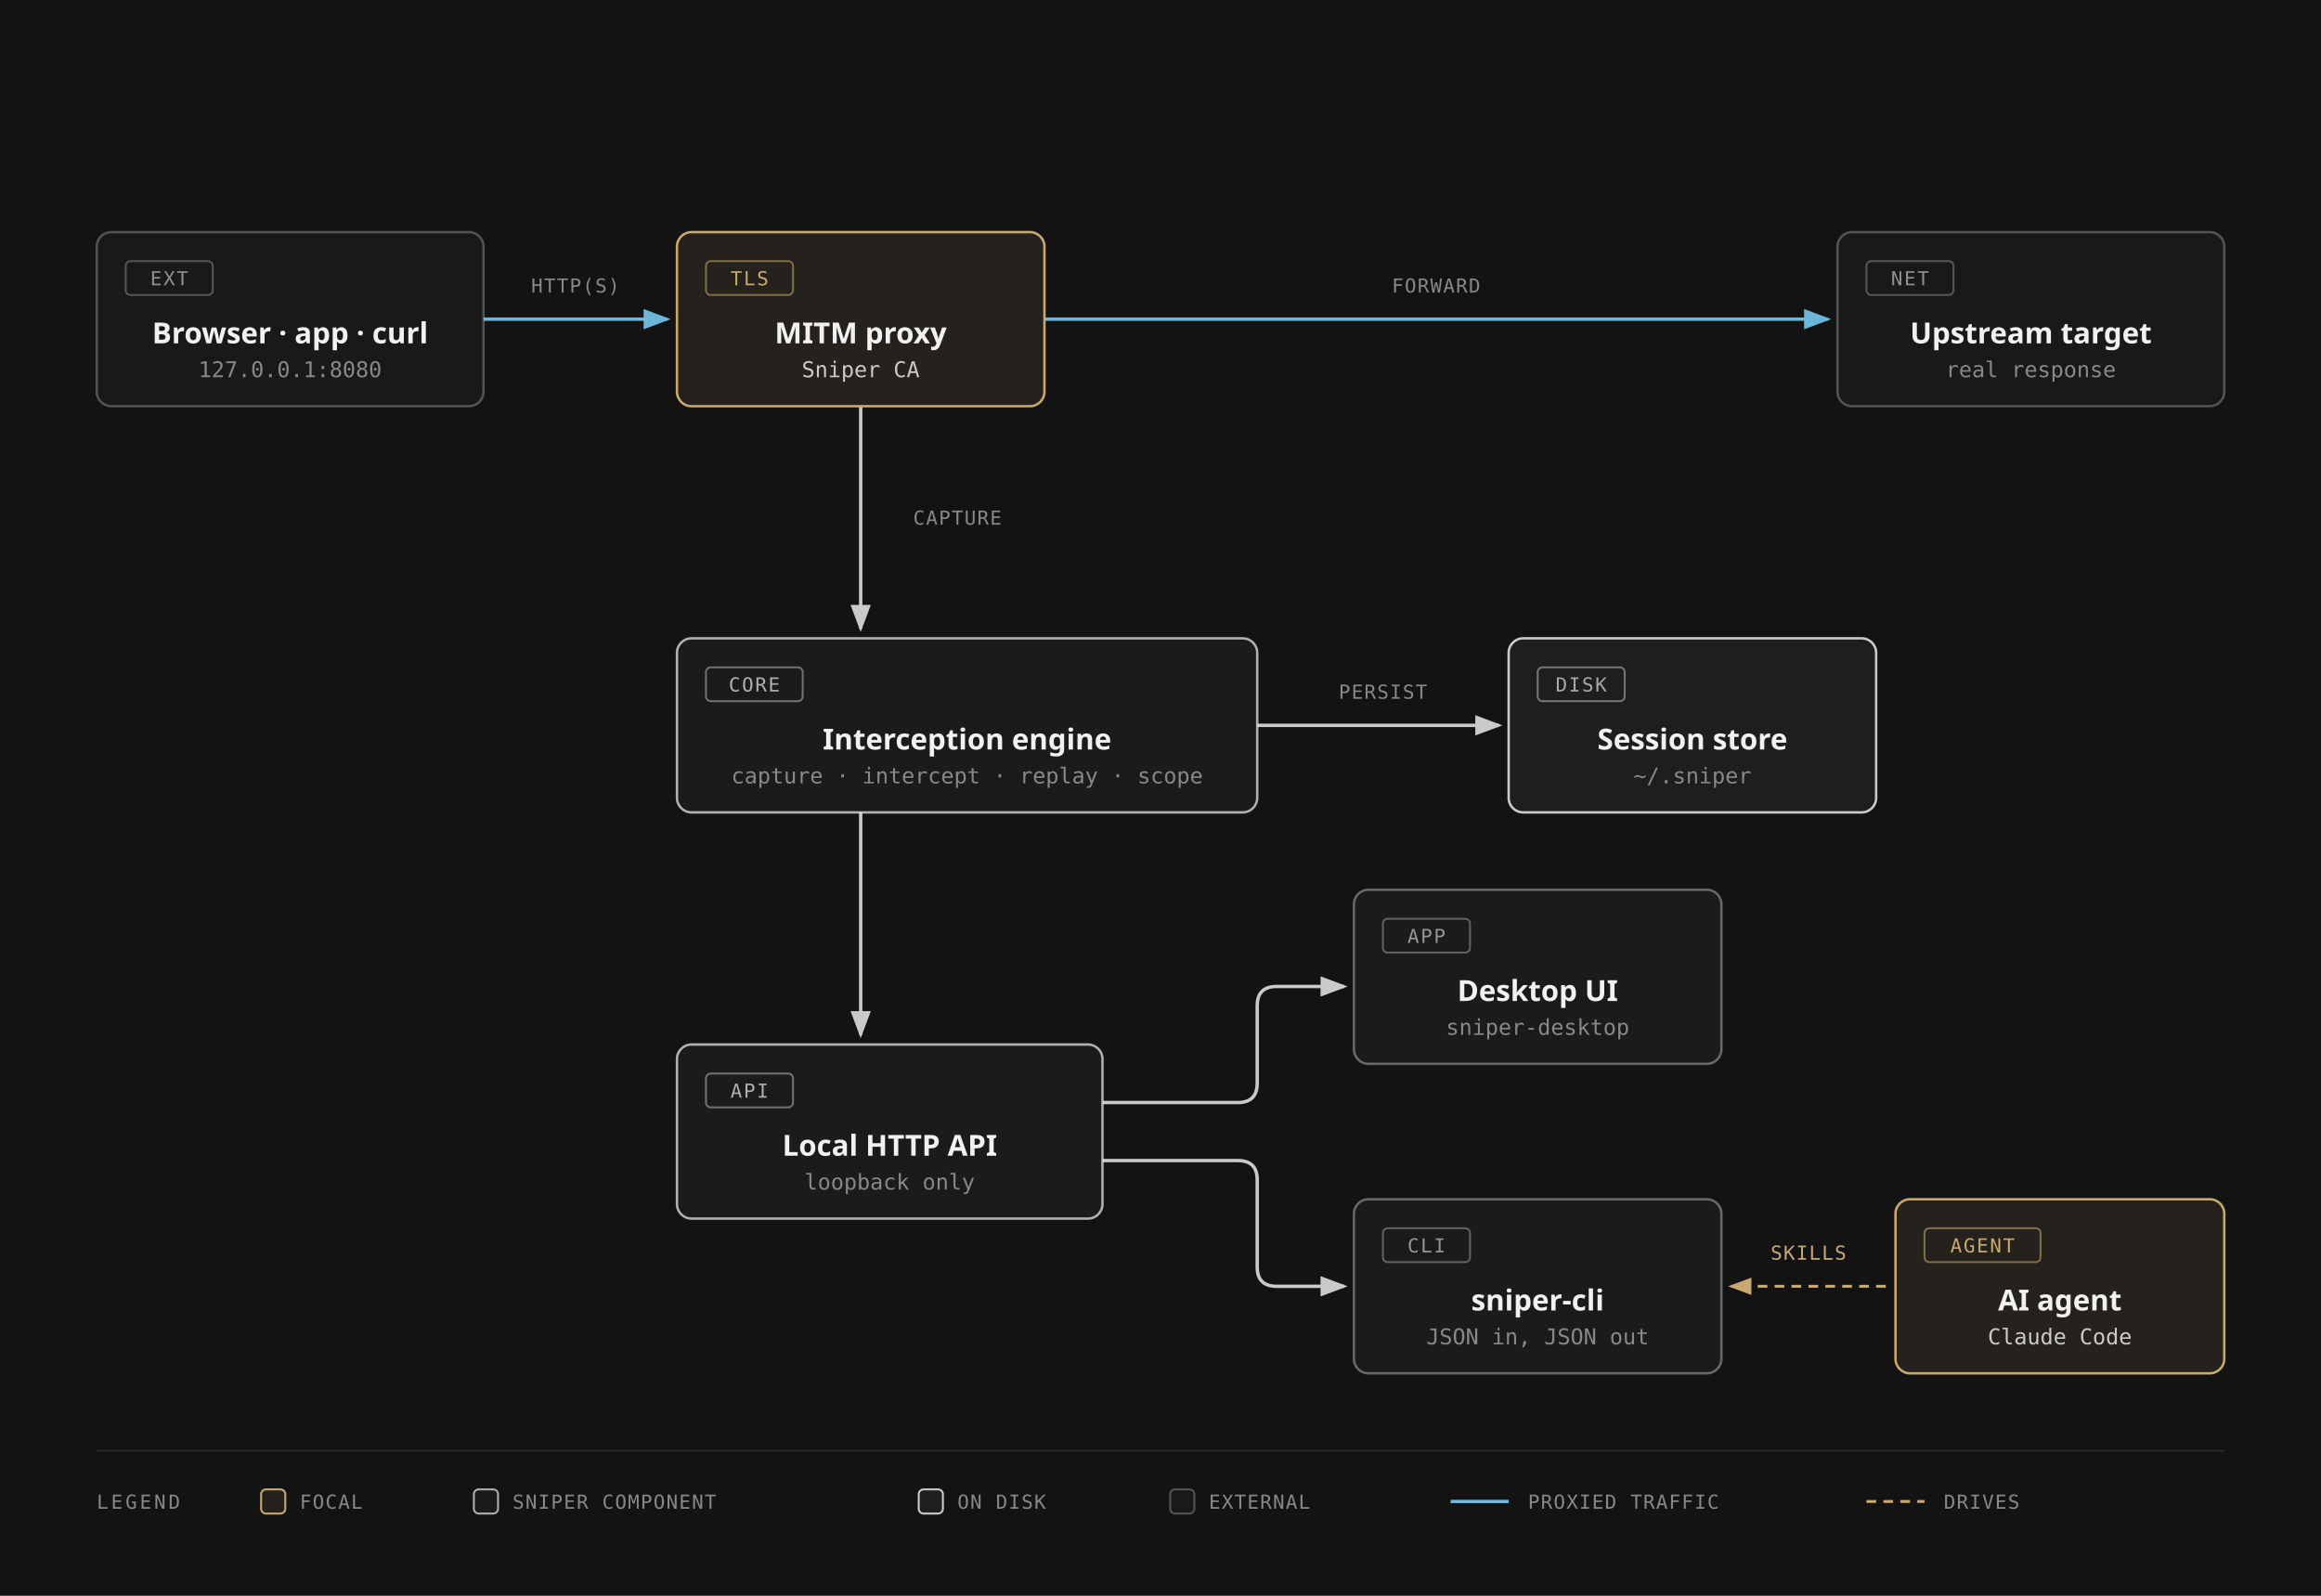
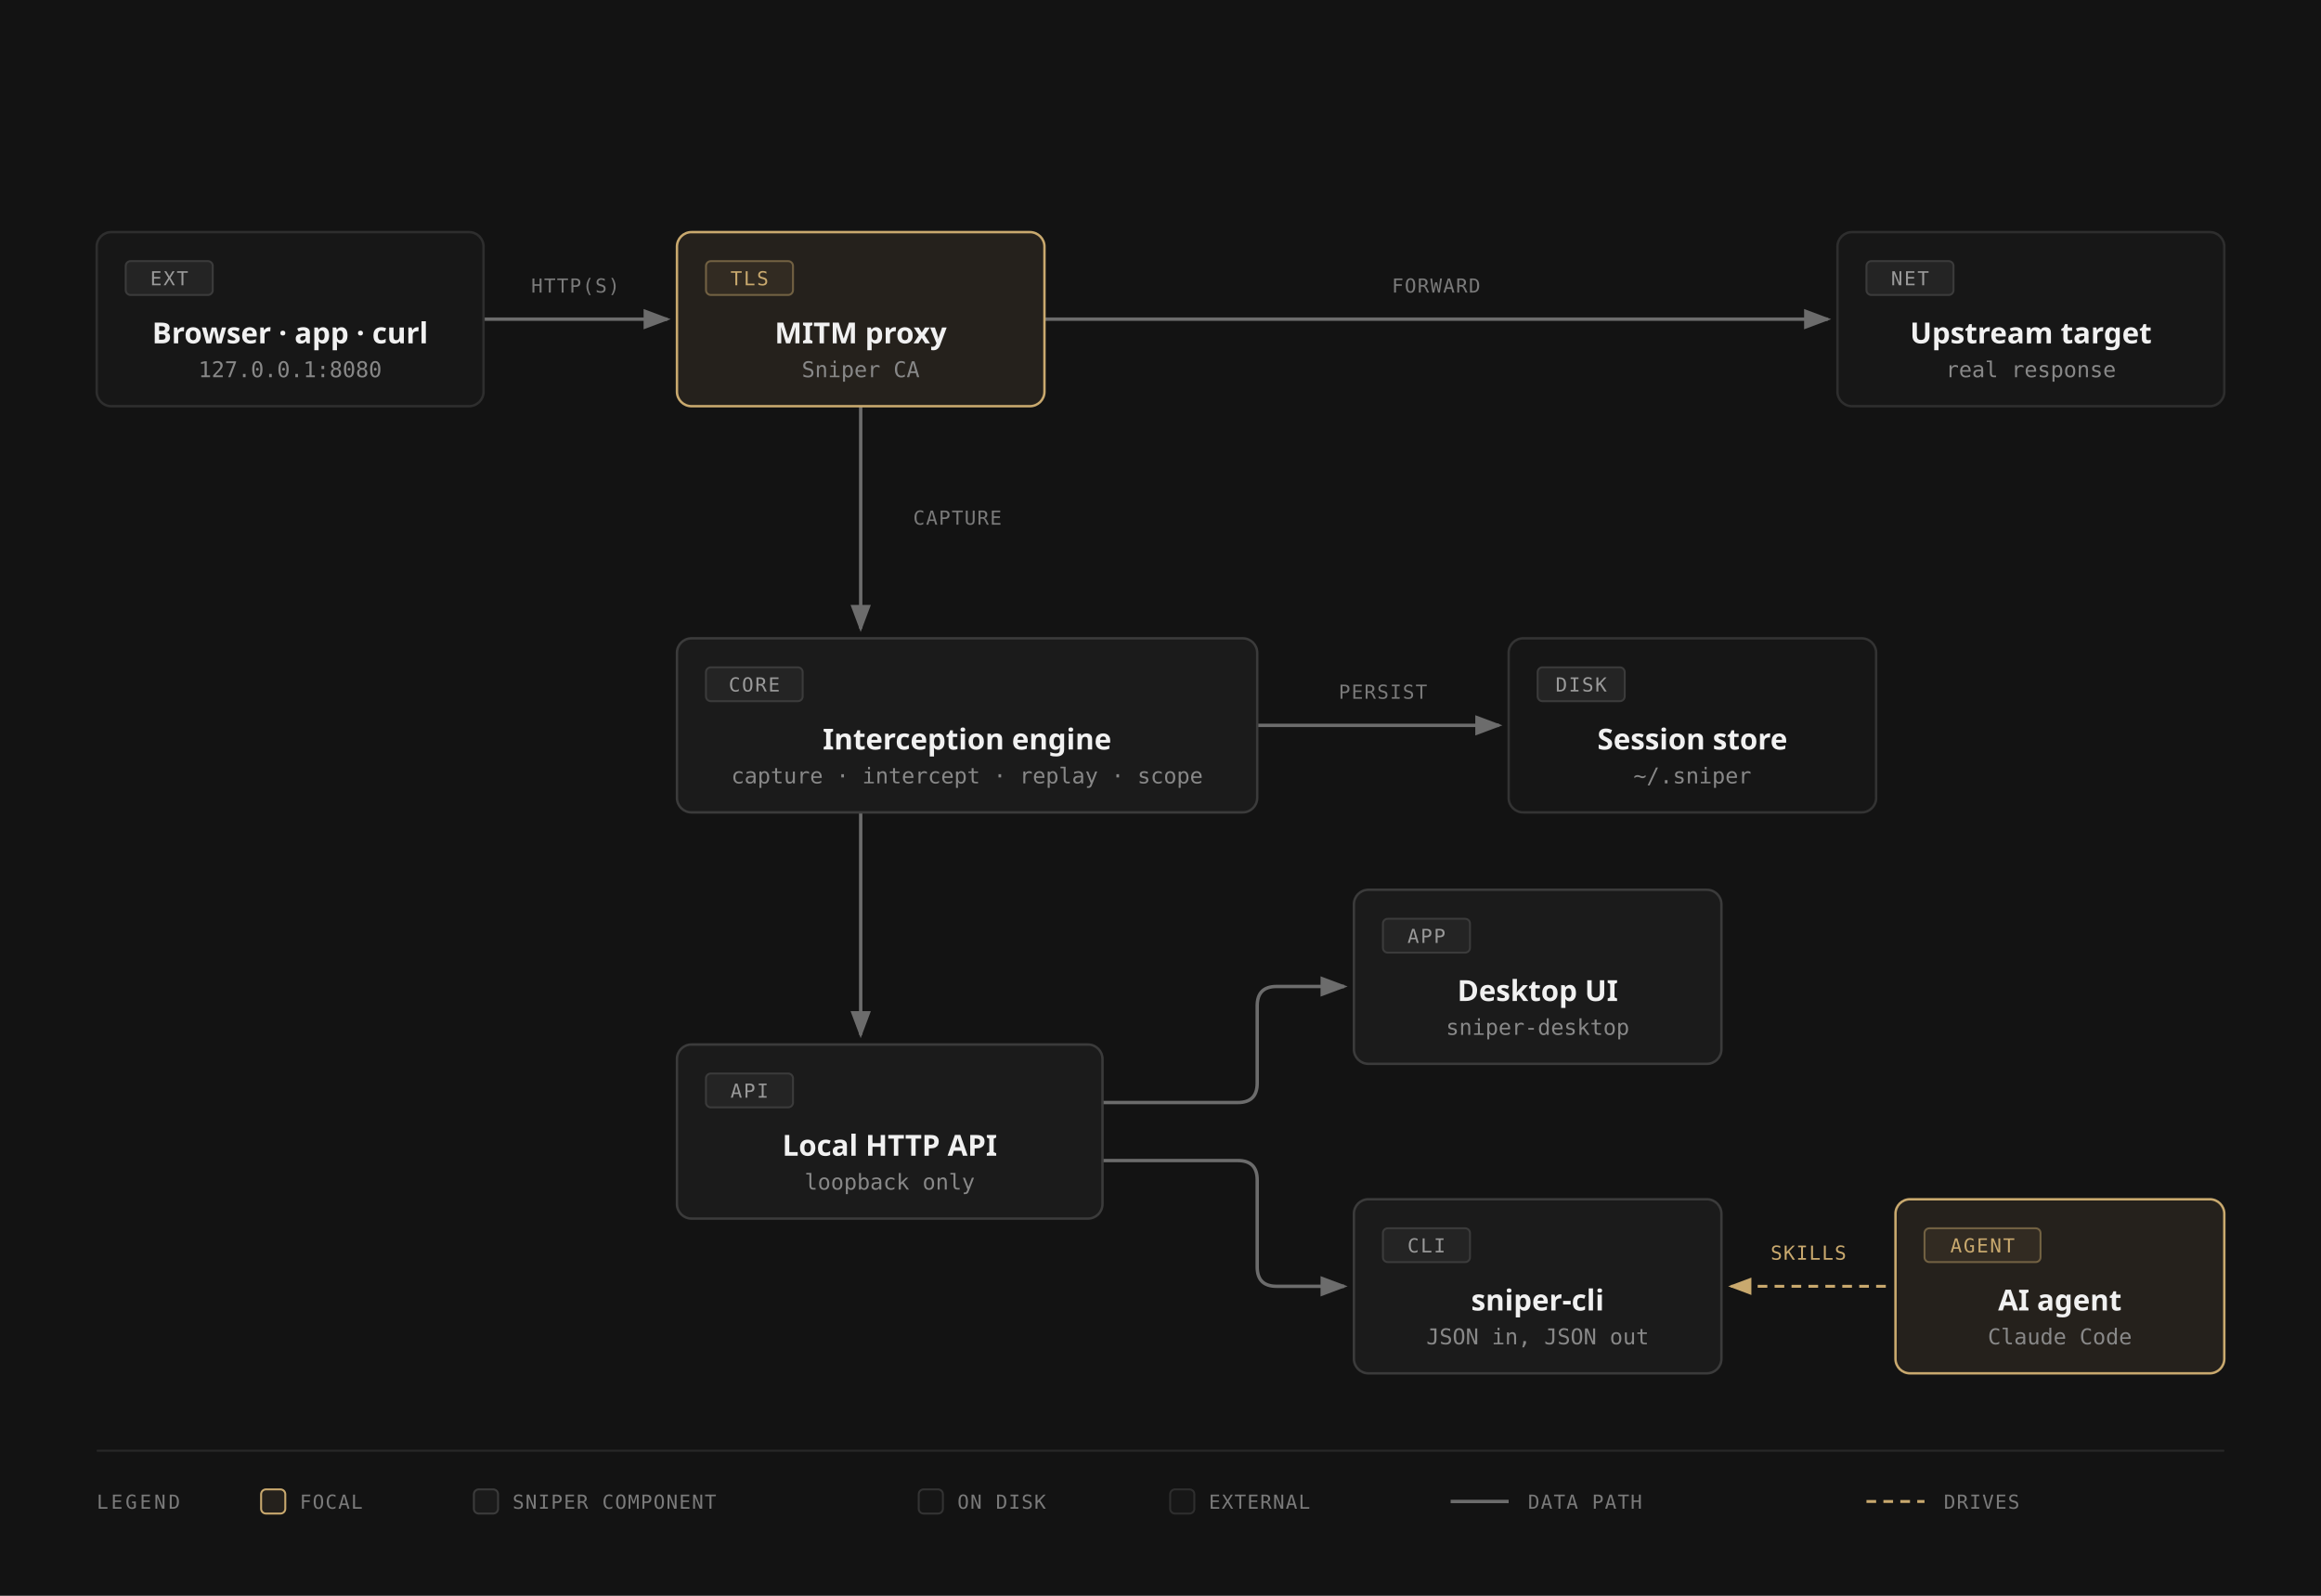
<svg xmlns="http://www.w3.org/2000/svg" viewBox="0 0 960 660" width="960" height="660" role="img" aria-labelledby="sniper-arch-title sniper-arch-desc">
  <defs>
    <marker id="arrow" markerWidth="8" markerHeight="6" refX="7" refY="3" orient="auto">
-       <polygon points="0 0, 8 3, 0 6" fill="#cacaca" />
+       <polygon points="0 0, 8 3, 0 6" fill="#6c6c6c" />
    </marker>
    <marker id="arrow-accent" markerWidth="8" markerHeight="6" refX="7" refY="3" orient="auto">
      <polygon points="0 0, 8 3, 0 6" fill="#c9a96e" />
    </marker>
    <marker id="arrow-link" markerWidth="8" markerHeight="6" refX="7" refY="3" orient="auto">
      <polygon points="0 0, 8 3, 0 6" fill="#6cb6d9" />
    </marker>
  </defs>
  <rect width="100%" height="100%" fill="#131313" />
-   <line x1="200" y1="132" x2="276" y2="132" stroke="#6cb6d9" stroke-width="1.4" marker-end="url(#arrow-link)" />
-   <line x1="432" y1="132" x2="756" y2="132" stroke="#6cb6d9" stroke-width="1.4" marker-end="url(#arrow-link)" />
-   <line x1="356" y1="168" x2="356" y2="260" stroke="#cacaca" stroke-width="1.4" marker-end="url(#arrow)" />
-   <line x1="520" y1="300" x2="620" y2="300" stroke="#cacaca" stroke-width="1.4" marker-end="url(#arrow)" />
-   <line x1="356" y1="336" x2="356" y2="428" stroke="#cacaca" stroke-width="1.4" marker-end="url(#arrow)" />
-   <path d="M 456,456 H 512 Q 520,456 520,448 V 416 Q 520,408 528,408 H 556" fill="none" stroke="#cacaca" stroke-width="1.4" marker-end="url(#arrow)" />
-   <path d="M 456,480 H 512 Q 520,480 520,488 V 524 Q 520,532 528,532 H 556" fill="none" stroke="#cacaca" stroke-width="1.4" marker-end="url(#arrow)" />
+   <line x1="200" y1="132" x2="276" y2="132" stroke="#6c6c6c" stroke-width="1.4" marker-end="url(#arrow)" />
+   <line x1="432" y1="132" x2="756" y2="132" stroke="#6c6c6c" stroke-width="1.4" marker-end="url(#arrow)" />
+   <line x1="356" y1="168" x2="356" y2="260" stroke="#6c6c6c" stroke-width="1.4" marker-end="url(#arrow)" />
+   <line x1="520" y1="300" x2="620" y2="300" stroke="#6c6c6c" stroke-width="1.4" marker-end="url(#arrow)" />
+   <line x1="356" y1="336" x2="356" y2="428" stroke="#6c6c6c" stroke-width="1.4" marker-end="url(#arrow)" />
+   <path d="M 456,456 H 512 Q 520,456 520,448 V 416 Q 520,408 528,408 H 556" fill="none" stroke="#6c6c6c" stroke-width="1.4" marker-end="url(#arrow)" />
+   <path d="M 456,480 H 512 Q 520,480 520,488 V 524 Q 520,532 528,532 H 556" fill="none" stroke="#6c6c6c" stroke-width="1.4" marker-end="url(#arrow)" />
  <line x1="780" y1="532" x2="716" y2="532" stroke="#c9a96e" stroke-width="1.2" stroke-dasharray="4,3" marker-end="url(#arrow-accent)" />
  <rect x="208" y="112" width="60" height="12" rx="2" fill="#131313" />
-   <text x="238" y="121" fill="#888888" font-size="8" font-family="'Geist Mono', monospace" text-anchor="middle" letter-spacing="0.06em">HTTP(S)</text>
+   <text x="238" y="121" fill="#7a7a7a" font-size="8" font-family="'Geist Mono', monospace" text-anchor="middle" letter-spacing="0.06em">HTTP(S)</text>
  <rect x="562" y="112" width="64" height="12" rx="2" fill="#131313" />
-   <text x="594" y="121" fill="#888888" font-size="8" font-family="'Geist Mono', monospace" text-anchor="middle" letter-spacing="0.06em">FORWARD</text>
+   <text x="594" y="121" fill="#7a7a7a" font-size="8" font-family="'Geist Mono', monospace" text-anchor="middle" letter-spacing="0.06em">FORWARD</text>
  <rect x="364" y="208" width="64" height="12" rx="2" fill="#131313" />
-   <text x="396" y="217" fill="#888888" font-size="8" font-family="'Geist Mono', monospace" text-anchor="middle" letter-spacing="0.06em">CAPTURE</text>
+   <text x="396" y="217" fill="#7a7a7a" font-size="8" font-family="'Geist Mono', monospace" text-anchor="middle" letter-spacing="0.06em">CAPTURE</text>
  <rect x="542" y="280" width="60" height="12" rx="2" fill="#131313" />
-   <text x="572" y="289" fill="#888888" font-size="8" font-family="'Geist Mono', monospace" text-anchor="middle" letter-spacing="0.06em">PERSIST</text>
+   <text x="572" y="289" fill="#7a7a7a" font-size="8" font-family="'Geist Mono', monospace" text-anchor="middle" letter-spacing="0.06em">PERSIST</text>
  <rect x="716" y="512" width="64" height="12" rx="2" fill="#131313" />
  <text x="748" y="521" fill="#c9a96e" font-size="8" font-family="'Geist Mono', monospace" text-anchor="middle" letter-spacing="0.06em">SKILLS</text>
  <rect x="40" y="96" width="160" height="72" rx="6" fill="#131313" />
-   <rect x="40" y="96" width="160" height="72" rx="6" fill="rgba(241,241,241,0.03)" stroke="rgba(241,241,241,0.28)" stroke-width="1" />
-   <rect x="52" y="108" width="36" height="14" rx="2" fill="none" stroke="rgba(241,241,241,0.28)" stroke-width="0.8" />
-   <text x="70" y="118" fill="rgba(241,241,241,0.55)" font-size="8" font-family="'Geist Mono', monospace" text-anchor="middle" letter-spacing="0.08em">EXT</text>
+   <rect x="40" y="96" width="160" height="72" rx="6" fill="#171717" stroke="#2e2e2e" stroke-width="1" />
+   <rect x="52" y="108" width="36" height="14" rx="2" fill="#242424" stroke="#3b3b3b" stroke-width="0.8" />
+   <text x="70" y="118" fill="#9a9a9a" font-size="8" font-family="'Geist Mono', monospace" text-anchor="middle" letter-spacing="0.08em">EXT</text>
  <text x="120" y="142" fill="#f1f1f1" font-size="12" font-weight="600" font-family="'Geist', sans-serif" text-anchor="middle">Browser · app · curl</text>
  <text x="120" y="156" fill="#888888" font-size="9" font-family="'Geist Mono', monospace" text-anchor="middle">127.0.0.1:8080</text>
  <rect x="280" y="96" width="152" height="72" rx="6" fill="#131313" />
  <rect x="280" y="96" width="152" height="72" rx="6" fill="rgba(201,169,110,0.10)" stroke="#c9a96e" stroke-width="1" />
-   <rect x="292" y="108" width="36" height="14" rx="2" fill="none" stroke="rgba(201,169,110,0.55)" stroke-width="0.8" />
+   <rect x="292" y="108" width="36" height="14" rx="2" fill="rgba(201,169,110,0.08)" stroke="rgba(201,169,110,0.45)" stroke-width="0.8" />
  <text x="310" y="118" fill="#c9a96e" font-size="8" font-family="'Geist Mono', monospace" text-anchor="middle" letter-spacing="0.08em">TLS</text>
  <text x="356" y="142" fill="#f1f1f1" font-size="12" font-weight="600" font-family="'Geist', sans-serif" text-anchor="middle">MITM proxy</text>
-   <text x="356" y="156" fill="#cacaca" font-size="9" font-family="'Geist Mono', monospace" text-anchor="middle">Sniper CA</text>
+   <text x="356" y="156" fill="#888888" font-size="9" font-family="'Geist Mono', monospace" text-anchor="middle">Sniper CA</text>
  <rect x="760" y="96" width="160" height="72" rx="6" fill="#131313" />
-   <rect x="760" y="96" width="160" height="72" rx="6" fill="rgba(241,241,241,0.03)" stroke="rgba(241,241,241,0.28)" stroke-width="1" />
-   <rect x="772" y="108" width="36" height="14" rx="2" fill="none" stroke="rgba(241,241,241,0.28)" stroke-width="0.8" />
-   <text x="790" y="118" fill="rgba(241,241,241,0.55)" font-size="8" font-family="'Geist Mono', monospace" text-anchor="middle" letter-spacing="0.08em">NET</text>
+   <rect x="760" y="96" width="160" height="72" rx="6" fill="#171717" stroke="#2e2e2e" stroke-width="1" />
+   <rect x="772" y="108" width="36" height="14" rx="2" fill="#242424" stroke="#3b3b3b" stroke-width="0.8" />
+   <text x="790" y="118" fill="#9a9a9a" font-size="8" font-family="'Geist Mono', monospace" text-anchor="middle" letter-spacing="0.08em">NET</text>
  <text x="840" y="142" fill="#f1f1f1" font-size="12" font-weight="600" font-family="'Geist', sans-serif" text-anchor="middle">Upstream target</text>
  <text x="840" y="156" fill="#888888" font-size="9" font-family="'Geist Mono', monospace" text-anchor="middle">real response</text>
  <rect x="280" y="264" width="240" height="72" rx="6" fill="#131313" />
-   <rect x="280" y="264" width="240" height="72" rx="6" fill="#1b1b1b" stroke="rgba(241,241,241,0.70)" stroke-width="1" />
-   <rect x="292" y="276" width="40" height="14" rx="2" fill="none" stroke="rgba(241,241,241,0.40)" stroke-width="0.8" />
-   <text x="312" y="286" fill="rgba(241,241,241,0.70)" font-size="8" font-family="'Geist Mono', monospace" text-anchor="middle" letter-spacing="0.08em">CORE</text>
+   <rect x="280" y="264" width="240" height="72" rx="6" fill="#1b1b1b" stroke="#3b3b3b" stroke-width="1" />
+   <rect x="292" y="276" width="40" height="14" rx="2" fill="#242424" stroke="#3b3b3b" stroke-width="0.8" />
+   <text x="312" y="286" fill="#9a9a9a" font-size="8" font-family="'Geist Mono', monospace" text-anchor="middle" letter-spacing="0.08em">CORE</text>
  <text x="400" y="310" fill="#f1f1f1" font-size="12" font-weight="600" font-family="'Geist', sans-serif" text-anchor="middle">Interception engine</text>
  <text x="400" y="324" fill="#888888" font-size="9" font-family="'Geist Mono', monospace" text-anchor="middle">capture · intercept · replay · scope</text>
  <rect x="624" y="264" width="152" height="72" rx="6" fill="#131313" />
-   <rect x="624" y="264" width="152" height="72" rx="6" fill="rgba(241,241,241,0.05)" stroke="#cacaca" stroke-width="1" />
-   <rect x="636" y="276" width="36" height="14" rx="2" fill="none" stroke="rgba(202,202,202,0.50)" stroke-width="0.8" />
-   <text x="654" y="286" fill="rgba(202,202,202,0.80)" font-size="8" font-family="'Geist Mono', monospace" text-anchor="middle" letter-spacing="0.08em">DISK</text>
+   <rect x="624" y="264" width="152" height="72" rx="6" fill="#161616" stroke="#333333" stroke-width="1" />
+   <rect x="636" y="276" width="36" height="14" rx="2" fill="#242424" stroke="#3b3b3b" stroke-width="0.8" />
+   <text x="654" y="286" fill="#9a9a9a" font-size="8" font-family="'Geist Mono', monospace" text-anchor="middle" letter-spacing="0.08em">DISK</text>
  <text x="700" y="310" fill="#f1f1f1" font-size="12" font-weight="600" font-family="'Geist', sans-serif" text-anchor="middle">Session store</text>
  <text x="700" y="324" fill="#888888" font-size="9" font-family="'Geist Mono', monospace" text-anchor="middle">~/.sniper</text>
  <rect x="560" y="368" width="152" height="72" rx="6" fill="#131313" />
-   <rect x="560" y="368" width="152" height="72" rx="6" fill="#1b1b1b" stroke="rgba(202,202,202,0.45)" stroke-width="1" />
-   <rect x="572" y="380" width="36" height="14" rx="2" fill="none" stroke="rgba(202,202,202,0.40)" stroke-width="0.8" />
-   <text x="590" y="390" fill="rgba(202,202,202,0.70)" font-size="8" font-family="'Geist Mono', monospace" text-anchor="middle" letter-spacing="0.08em">APP</text>
+   <rect x="560" y="368" width="152" height="72" rx="6" fill="#1b1b1b" stroke="#3b3b3b" stroke-width="1" />
+   <rect x="572" y="380" width="36" height="14" rx="2" fill="#242424" stroke="#3b3b3b" stroke-width="0.8" />
+   <text x="590" y="390" fill="#9a9a9a" font-size="8" font-family="'Geist Mono', monospace" text-anchor="middle" letter-spacing="0.08em">APP</text>
  <text x="636" y="414" fill="#f1f1f1" font-size="12" font-weight="600" font-family="'Geist', sans-serif" text-anchor="middle">Desktop UI</text>
  <text x="636" y="428" fill="#888888" font-size="9" font-family="'Geist Mono', monospace" text-anchor="middle">sniper-desktop</text>
  <rect x="280" y="432" width="176" height="72" rx="6" fill="#131313" />
-   <rect x="280" y="432" width="176" height="72" rx="6" fill="#1b1b1b" stroke="rgba(241,241,241,0.70)" stroke-width="1" />
-   <rect x="292" y="444" width="36" height="14" rx="2" fill="none" stroke="rgba(241,241,241,0.40)" stroke-width="0.8" />
-   <text x="310" y="454" fill="rgba(241,241,241,0.70)" font-size="8" font-family="'Geist Mono', monospace" text-anchor="middle" letter-spacing="0.08em">API</text>
+   <rect x="280" y="432" width="176" height="72" rx="6" fill="#1b1b1b" stroke="#3b3b3b" stroke-width="1" />
+   <rect x="292" y="444" width="36" height="14" rx="2" fill="#242424" stroke="#3b3b3b" stroke-width="0.8" />
+   <text x="310" y="454" fill="#9a9a9a" font-size="8" font-family="'Geist Mono', monospace" text-anchor="middle" letter-spacing="0.08em">API</text>
  <text x="368" y="478" fill="#f1f1f1" font-size="12" font-weight="600" font-family="'Geist', sans-serif" text-anchor="middle">Local HTTP API</text>
  <text x="368" y="492" fill="#888888" font-size="9" font-family="'Geist Mono', monospace" text-anchor="middle">loopback only</text>
  <rect x="560" y="496" width="152" height="72" rx="6" fill="#131313" />
-   <rect x="560" y="496" width="152" height="72" rx="6" fill="#1b1b1b" stroke="rgba(202,202,202,0.45)" stroke-width="1" />
-   <rect x="572" y="508" width="36" height="14" rx="2" fill="none" stroke="rgba(202,202,202,0.40)" stroke-width="0.8" />
-   <text x="590" y="518" fill="rgba(202,202,202,0.70)" font-size="8" font-family="'Geist Mono', monospace" text-anchor="middle" letter-spacing="0.08em">CLI</text>
+   <rect x="560" y="496" width="152" height="72" rx="6" fill="#1b1b1b" stroke="#3b3b3b" stroke-width="1" />
+   <rect x="572" y="508" width="36" height="14" rx="2" fill="#242424" stroke="#3b3b3b" stroke-width="0.8" />
+   <text x="590" y="518" fill="#9a9a9a" font-size="8" font-family="'Geist Mono', monospace" text-anchor="middle" letter-spacing="0.08em">CLI</text>
  <text x="636" y="542" fill="#f1f1f1" font-size="12" font-weight="600" font-family="'Geist', sans-serif" text-anchor="middle">sniper-cli</text>
  <text x="636" y="556" fill="#888888" font-size="9" font-family="'Geist Mono', monospace" text-anchor="middle">JSON in, JSON out</text>
  <rect x="784" y="496" width="136" height="72" rx="6" fill="#131313" />
  <rect x="784" y="496" width="136" height="72" rx="6" fill="rgba(201,169,110,0.10)" stroke="#c9a96e" stroke-width="1" />
-   <rect x="796" y="508" width="48" height="14" rx="2" fill="none" stroke="rgba(201,169,110,0.55)" stroke-width="0.8" />
+   <rect x="796" y="508" width="48" height="14" rx="2" fill="rgba(201,169,110,0.08)" stroke="rgba(201,169,110,0.45)" stroke-width="0.8" />
  <text x="820" y="518" fill="#c9a96e" font-size="8" font-family="'Geist Mono', monospace" text-anchor="middle" letter-spacing="0.08em">AGENT</text>
  <text x="852" y="542" fill="#f1f1f1" font-size="12" font-weight="600" font-family="'Geist', sans-serif" text-anchor="middle">AI agent</text>
-   <text x="852" y="556" fill="#cacaca" font-size="9" font-family="'Geist Mono', monospace" text-anchor="middle">Claude Code</text>
-   <line x1="40" y1="600" x2="920" y2="600" stroke="rgba(241,241,241,0.10)" stroke-width="0.8" />
-   <text x="40" y="624" fill="#888888" font-size="8" font-family="'Geist Mono', monospace" letter-spacing="0.14em">LEGEND</text>
+   <text x="852" y="556" fill="#888888" font-size="9" font-family="'Geist Mono', monospace" text-anchor="middle">Claude Code</text>
+   <line x1="40" y1="600" x2="920" y2="600" stroke="#282828" stroke-width="0.8" />
+   <text x="40" y="624" fill="#7a7a7a" font-size="8" font-family="'Geist Mono', monospace" letter-spacing="0.14em">LEGEND</text>
  <rect x="108" y="616" width="10" height="10" rx="2" fill="rgba(201,169,110,0.10)" stroke="#c9a96e" stroke-width="0.8" />
-   <text x="124" y="624" fill="#888888" font-size="8" font-family="'Geist Mono', monospace" letter-spacing="0.06em">FOCAL</text>
-   <rect x="196" y="616" width="10" height="10" rx="2" fill="#1b1b1b" stroke="rgba(241,241,241,0.70)" stroke-width="0.8" />
-   <text x="212" y="624" fill="#888888" font-size="8" font-family="'Geist Mono', monospace" letter-spacing="0.06em">SNIPER COMPONENT</text>
-   <rect x="380" y="616" width="10" height="10" rx="2" fill="rgba(241,241,241,0.05)" stroke="#cacaca" stroke-width="0.8" />
-   <text x="396" y="624" fill="#888888" font-size="8" font-family="'Geist Mono', monospace" letter-spacing="0.06em">ON DISK</text>
-   <rect x="484" y="616" width="10" height="10" rx="2" fill="rgba(241,241,241,0.03)" stroke="rgba(241,241,241,0.28)" stroke-width="0.8" />
-   <text x="500" y="624" fill="#888888" font-size="8" font-family="'Geist Mono', monospace" letter-spacing="0.06em">EXTERNAL</text>
-   <line x1="600" y1="621" x2="624" y2="621" stroke="#6cb6d9" stroke-width="1.4" />
-   <text x="632" y="624" fill="#888888" font-size="8" font-family="'Geist Mono', monospace" letter-spacing="0.06em">PROXIED TRAFFIC</text>
+   <text x="124" y="624" fill="#7a7a7a" font-size="8" font-family="'Geist Mono', monospace" letter-spacing="0.06em">FOCAL</text>
+   <rect x="196" y="616" width="10" height="10" rx="2" fill="#1b1b1b" stroke="#3b3b3b" stroke-width="0.8" />
+   <text x="212" y="624" fill="#7a7a7a" font-size="8" font-family="'Geist Mono', monospace" letter-spacing="0.06em">SNIPER COMPONENT</text>
+   <rect x="380" y="616" width="10" height="10" rx="2" fill="#161616" stroke="#333333" stroke-width="0.8" />
+   <text x="396" y="624" fill="#7a7a7a" font-size="8" font-family="'Geist Mono', monospace" letter-spacing="0.06em">ON DISK</text>
+   <rect x="484" y="616" width="10" height="10" rx="2" fill="#171717" stroke="#2e2e2e" stroke-width="0.8" />
+   <text x="500" y="624" fill="#7a7a7a" font-size="8" font-family="'Geist Mono', monospace" letter-spacing="0.06em">EXTERNAL</text>
+   <line x1="600" y1="621" x2="624" y2="621" stroke="#6c6c6c" stroke-width="1.4" />
+   <text x="632" y="624" fill="#7a7a7a" font-size="8" font-family="'Geist Mono', monospace" letter-spacing="0.06em">DATA PATH</text>
  <line x1="772" y1="621" x2="796" y2="621" stroke="#c9a96e" stroke-width="1.2" stroke-dasharray="4,3" />
-   <text x="804" y="624" fill="#888888" font-size="8" font-family="'Geist Mono', monospace" letter-spacing="0.06em">DRIVES</text>
+   <text x="804" y="624" fill="#7a7a7a" font-size="8" font-family="'Geist Mono', monospace" letter-spacing="0.06em">DRIVES</text>
</svg>
